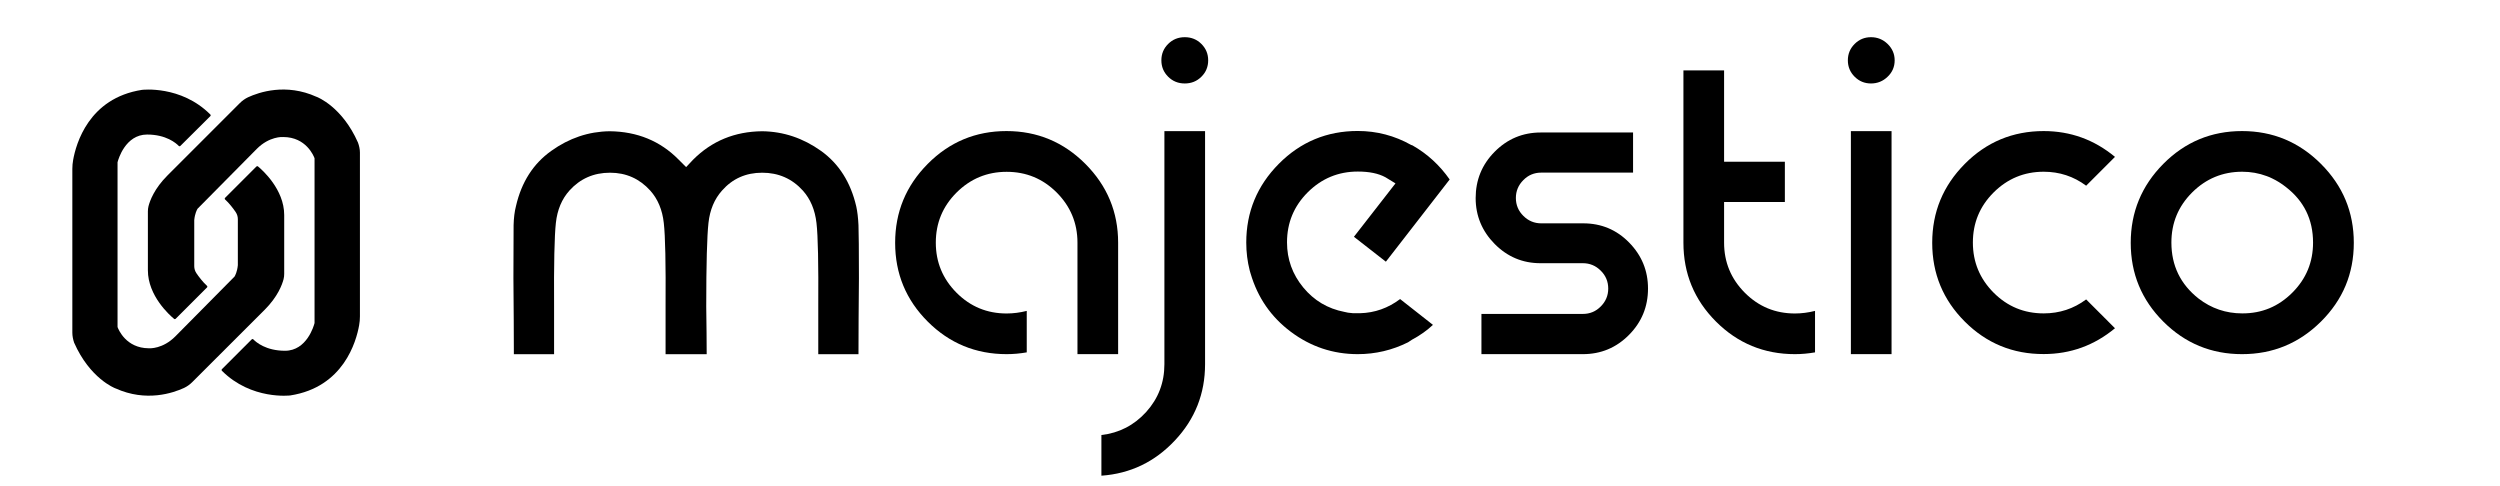
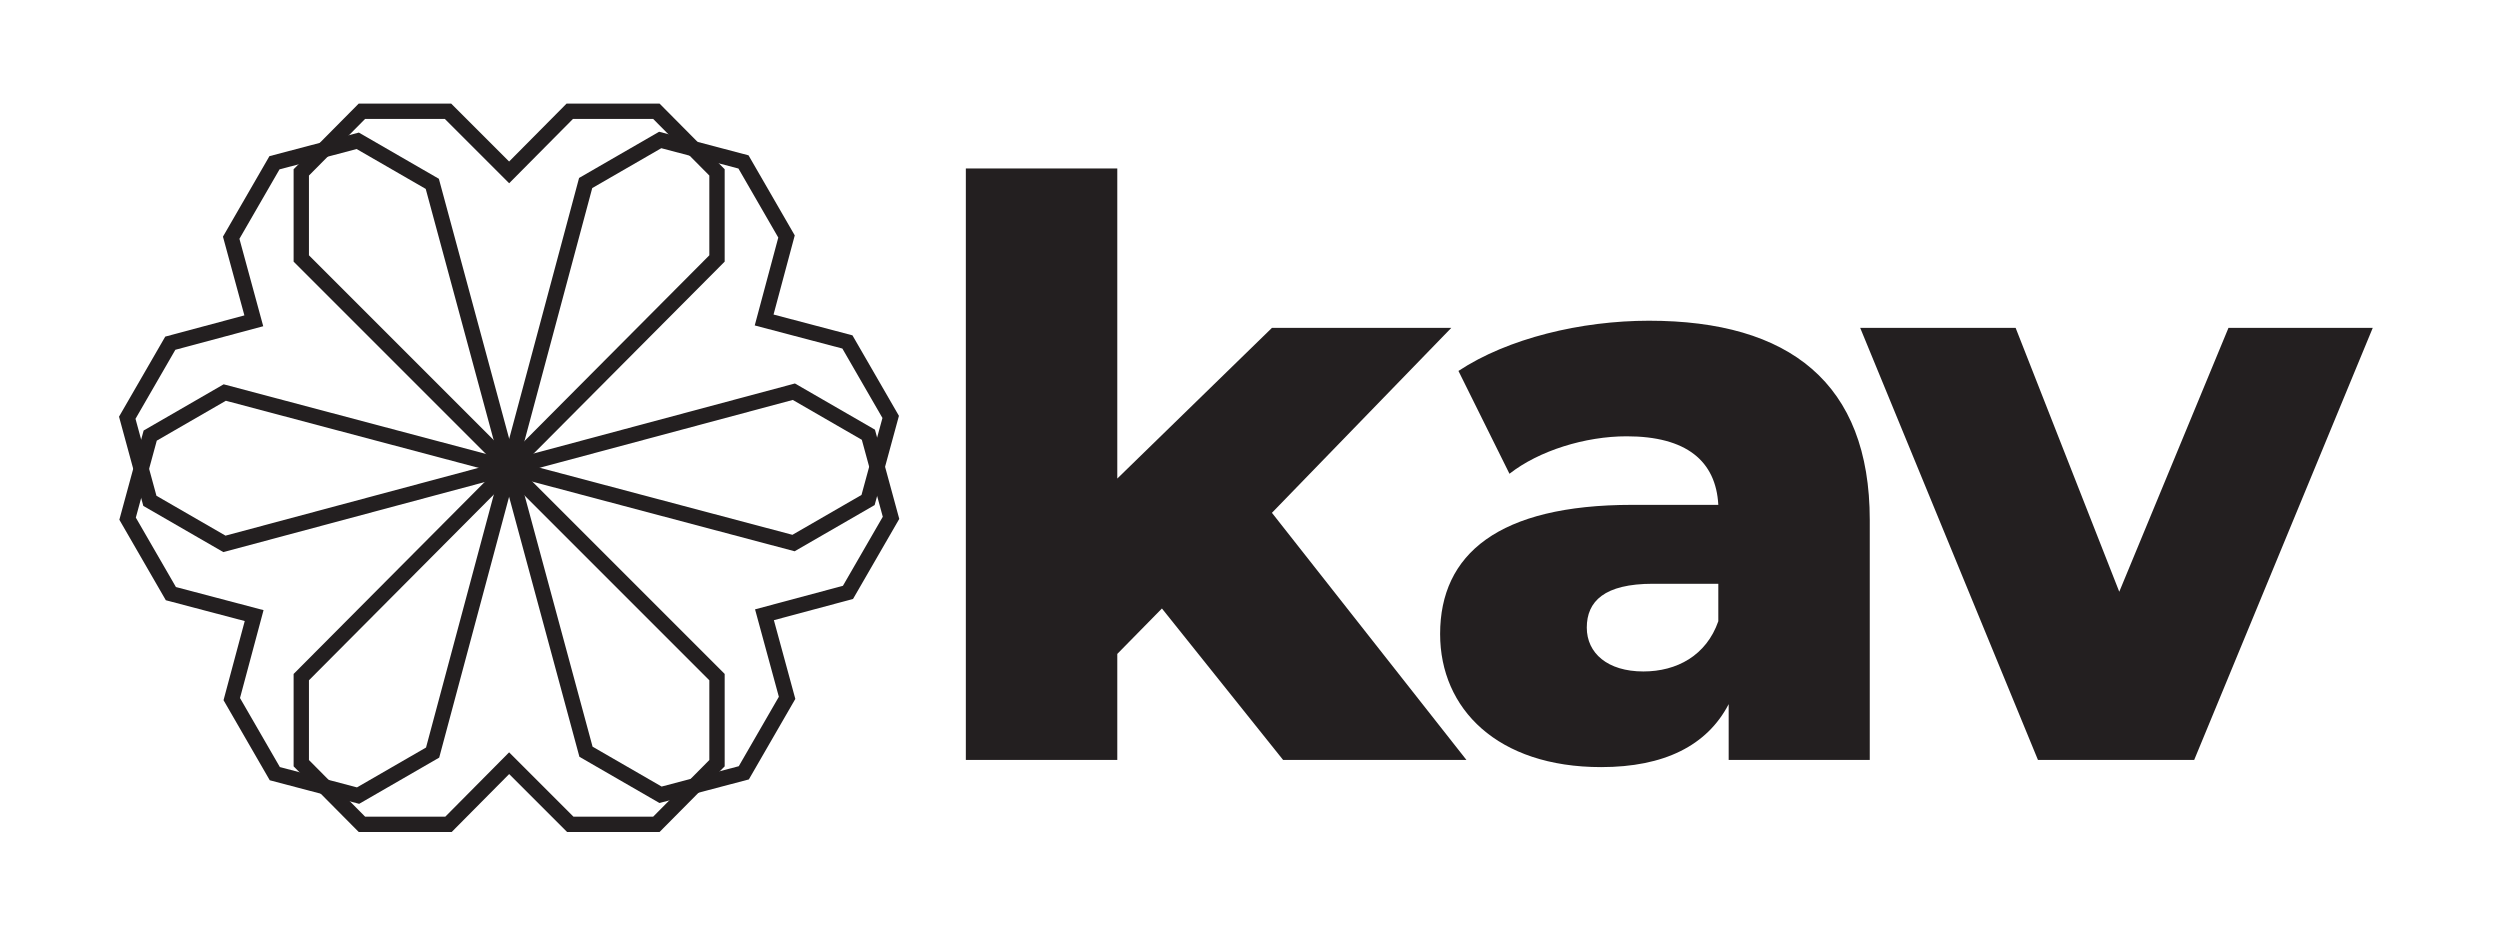
- <svg xmlns="http://www.w3.org/2000/svg" version="1.1" id="Layer_1" x="0px" y="0px" viewBox="0 0 2809.6 545.3" style="enable-background:new 0 0 2809.6 545.3;" xml:space="preserve">
-   <style type="text/css">
- 	.st0{enable-background:new    ;}
- </style>
-   <path d="M81.3,373.8v-184c0-3.4,0.3-6.7,0.9-10c3.2-18.1,17.5-69.5,77.3-78.8c0,0,43.7-5.5,76.9,27.7c0.5,0.5,0.5,1.3,0,1.8  L202.7,164c-0.5,0.5-1.3,0.5-1.8,0c-3-3.1-14.1-12.8-35.6-12.8c-24.6,0-32.5,28.4-33.1,30.8c0,0.1-0.1,0.2-0.1,0.3v185.1  c0,0.1,0,0.3,0.1,0.4c0.9,2.4,9.4,23.5,35,23.6h0.1c0.8,0.1,15.6,0.9,29.8-13.4l66.5-67.2c0.1-0.1,0.1-0.1,0.1-0.2  c0.5-0.8,2.9-5.1,3.6-12.6c0-0.1,0-0.1,0-0.1v-51.6c0-2.8-0.8-5.5-2.4-7.9c-2.4-3.6-7.5-10.3-11.9-14.2c-0.5-0.5-0.6-1.3-0.1-1.8  l35.3-35.3c0.4-0.4,1.2-0.5,1.7-0.1c5,4.1,29.5,25.9,29.5,54.6v66.2c0,2-0.2,3.9-0.7,5.9c-1.6,6.2-6.5,19.7-21.3,34.5L216,429.5  c-2.6,2.6-5.8,4.9-9.2,6.5c-12.2,5.6-42.5,16.1-76.9,0.5h-0.1c-1-0.4-28.7-11.1-46.5-51.4C82.1,381.5,81.3,377.7,81.3,373.8z" />
-   <path d="M404.5,171.5v184.1c0,3.4-0.3,6.7-0.9,10c-3.2,18.1-17.5,69.5-77.3,78.8c0,0-43.7,5.5-76.9-27.7c-0.5-0.5-0.5-1.3,0-1.8  l33.5-33.5c0.5-0.5,1.3-0.5,1.8,0c3,3.1,14.1,12.8,35.6,12.8c24.6,0,32.5-28.4,33.1-30.8c0-0.1,0.1-0.2,0.1-0.3V178  c0-0.1,0-0.3-0.1-0.4c-0.9-2.4-9.4-23.5-35-23.6h-0.1c-0.8-0.1-15.6-0.9-29.8,13.4L222,234.6c-0.1,0.1-0.1,0.1-0.1,0.2  c-0.5,0.8-2.9,5.1-3.6,12.6c0,0.1,0,0.1,0,0.1v51.6c0,2.8,0.8,5.5,2.4,7.9c2.4,3.6,7.5,10.3,11.9,14.2c0.5,0.5,0.6,1.3,0.1,1.8  l-35.3,35.3c-0.4,0.4-1.2,0.5-1.7,0.1c-5-4.1-29.5-25.9-29.5-54.6v-66.2c0-2,0.2-3.9,0.7-5.9c1.6-6.2,6.5-19.7,21.3-34.5l81.4-81.4  c2.6-2.6,5.8-4.9,9.2-6.5c12.2-5.6,42.5-16.1,76.9-0.5h0.1c1,0.4,28.7,11.1,46.5,51.4C403.6,163.8,404.5,167.6,404.5,171.5z" />
-   <g class="st0">
-     <path d="M902.3,214.2c-12.1-13.4-27.4-20.1-45.7-20.1c-18.4,0-33.4,6.7-45.2,20.1c-8.5,9.5-13.6,21.6-15.2,36.4   c-1.6,14.7-2.5,46-2.5,93.9c0.3,21.6,0.5,39.5,0.5,53.6H748c0-14.1,0-31.9,0-53.6c0.3-47.8-0.3-79.1-2-93.9   c-1.6-14.7-6.7-26.9-15.2-36.4c-12.1-13.4-27.2-20.1-45.2-20.1c-18.4,0-33.6,6.7-45.7,20.1c-8.5,9.5-13.6,21.6-15.2,36.4   c-1.6,14.7-2.3,46-2,93.9c0,22.3,0,40.1,0,53.6h-45.2c0-21.9-0.2-50.4-0.5-85.5c0-31.4,0.1-51.3,0.2-59.5   c0.2-8.2,1.1-15.4,2.7-21.6c6.2-26.9,19.4-47.5,39.6-61.9c20.1-14.4,42-21.8,65.6-22.1c31.1,0.3,57,11,77.6,31.9l8.4,8.4l7.9-8.4   c21-21,46.8-31.6,77.6-31.9c23.9,0.3,45.9,7.7,66.1,22.1c20.1,14.4,33.3,35.2,39.6,62.4c1.3,5.9,2.1,12.9,2.5,21.1   c0.3,8.2,0.5,28,0.5,59.5c-0.3,32.8-0.5,61.3-0.5,85.5h-45.2c0-13.4,0-31.3,0-53.6c0.3-47.8-0.3-79.1-2-93.9   C915.9,235.8,910.8,223.7,902.3,214.2z" />
-     <path d="M1256.6,272.7V398h-45.7V272.7c0-21.9-7.8-40.7-23.3-56.3c-15.6-15.6-34.3-23.3-56.3-23.3c-22,0-40.7,7.8-56.3,23.3   c-15.6,15.6-23.3,34.3-23.3,56.3c0,22,7.8,40.7,23.3,56.3c15.6,15.6,34.3,23.3,56.3,23.3c7.5,0,15.1-1,22.6-2.9V396   c-7.5,1.3-15.1,2-22.6,2c-34.7,0-64.3-12.2-88.7-36.6c-24.4-24.4-36.6-53.9-36.6-88.5c0-34.6,12.2-64.1,36.6-88.7   c24.4-24.6,53.9-36.9,88.5-36.9c34.6,0,64.1,12.3,88.7,36.9C1244.3,208.8,1256.6,238.3,1256.6,272.7z" />
-     <path d="M1354.3,147.4v261.9c0,33.1-11.3,61.7-33.9,85.7c-22.6,24.1-50.1,37.3-82.6,39.6v-45.7c20-2.3,36.8-11,50.4-26   c13.6-15.1,20.4-32.9,20.4-53.6V147.4H1354.3z M1312.8,86.2c-5.1-5.1-7.6-11.2-7.6-18.4c0-7.2,2.5-13.3,7.6-18.4   c5.1-5.1,11.3-7.6,18.7-7.6c7.4,0,13.6,2.5,18.7,7.6c5.1,5.1,7.6,11.2,7.6,18.4c0,7.2-2.5,13.4-7.6,18.4   c-5.1,5.1-11.3,7.6-18.7,7.6C1324.1,93.8,1317.9,91.3,1312.8,86.2z" />
-     <path d="M1573.5,336.1l36.9,29c-6.6,6.2-14.4,11.8-23.6,16.7l-4.4,2.9c-17.7,8.8-36.5,13.3-56.5,13.3c-27.8,0-52.9-8.4-75.2-25.1   c-22.3-16.7-37.3-38.5-45.2-65.4l-1-3.4c-2.6-10.2-3.9-20.6-3.9-31.5c0-34.4,12.2-63.9,36.6-88.5c24.4-24.6,54-36.9,88.7-36.9   c21.3,0,41.3,5.2,60,15.7l1.5,0.5c16.7,9.5,30.6,22.3,41.8,38.3l-71.7,92.4l-35.9-28l46.7-60l-11.3-6.9c-7.9-4.3-18.2-6.4-31-6.4   c-22,0-40.7,7.8-56.3,23.3c-15.6,15.6-23.3,34.3-23.3,56.3c0,19,6.1,35.9,18.2,50.6c12.1,14.7,27.5,23.9,46.2,27.5   c2.3,0.7,5.6,1.2,9.8,1.5c2.6,0,5.2,0,7.9,0C1545,351.6,1560.1,346.2,1573.5,336.1z" />
-     <path d="M1852.1,324.3c0,20.3-7.1,37.7-21.4,52.1c-14.3,14.4-31.5,21.6-51.8,21.6h-114v-45.2h114c7.9,0,14.6-2.8,20.1-8.4   c5.6-5.6,8.4-12.3,8.4-20.1s-2.8-14.6-8.4-20.1c-5.6-5.6-12.3-8.4-20.1-8.4h-45.2h-2.5c-20,0-37.1-7.2-51.4-21.6   c-14.2-14.4-21.4-31.6-21.4-51.6c0-20.3,7.1-37.7,21.4-52.1c14.3-14.4,31.5-21.6,51.8-21.6h103.7V194h-103.2   c-7.9,0-14.6,2.8-20.1,8.4c-5.6,5.6-8.4,12.3-8.4,20.1s2.8,14.6,8.4,20.1c5.6,5.6,12.3,8.4,20.1,8.4h45.2h2   c20.3,0,37.5,7.2,51.6,21.6C1845.1,287.1,1852.1,304.3,1852.1,324.3z" />
-     <path d="M2017.2,398c-34.7,0-64.3-12.2-88.7-36.6c-24.4-24.4-36.6-54-36.6-88.7V79.1h45.7v102.7h68.3V227h-68.3v45.7   c0,22,7.8,40.7,23.3,56.3c15.6,15.6,34.3,23.3,56.3,23.3c7.5,0,15.1-1,22.6-2.9V396C2032.3,397.3,2024.8,398,2017.2,398z" />
-     <path d="M2084.3,86.2c-5.1-5.1-7.6-11.2-7.6-18.4c0-7.2,2.5-13.3,7.6-18.4c5.1-5.1,11.2-7.6,18.4-7.6c7.2,0,13.4,2.5,18.7,7.6   c5.2,5.1,7.9,11.2,7.9,18.4c0,7.2-2.6,13.4-7.9,18.4c-5.2,5.1-11.5,7.6-18.7,7.6C2095.5,93.8,2089.4,91.3,2084.3,86.2z M2080.1,398   V147.4h45.7V398H2080.1z" />
-     <path d="M2208.1,361.4c-24.4-24.4-36.6-53.9-36.6-88.5c0-34.6,12.2-64.1,36.6-88.7c24.4-24.6,54-36.9,88.7-36.9   c30.1,0,56.8,9.7,80.1,29l-32.4,32.4c-14.1-10.5-30-15.7-47.7-15.7c-22,0-40.7,7.8-56.3,23.3c-15.6,15.6-23.3,34.3-23.3,56.3   c0,22,7.8,40.7,23.3,56.3c15.6,15.6,34.3,23.3,56.3,23.3c17.7,0,33.6-5.2,47.7-15.7l32.4,32.4c-23.3,19.3-50,29-80.1,29   C2262.1,398,2232.5,385.8,2208.1,361.4z" />
-     <path d="M2431.2,184.2c24.4-24.6,53.9-36.9,88.5-36.9c34.6,0,64.1,12.3,88.7,36.9c24.6,24.6,36.9,54.1,36.9,88.7   c0,34.6-12.3,64.1-36.9,88.5c-24.6,24.4-54.1,36.6-88.7,36.6c-34.6,0-64.1-12.2-88.5-36.6c-24.4-24.4-36.6-53.9-36.6-88.5   C2394.6,238.4,2406.8,208.8,2431.2,184.2z M2576.2,328.9c15.6-15.6,23.3-34.3,23.3-56.3c0-25.9-10.2-46.7-30.5-62.4   c-4.9-3.9-10.2-7.2-15.7-9.8c-2-1-3.9-1.8-5.9-2.5c-8.8-3.3-18-4.9-27.5-4.9c-22,0-40.7,7.8-56.3,23.3   c-15.6,15.6-23.3,34.3-23.3,56.3c0,25.9,10.2,46.9,30.5,62.9c14.4,11.1,30.8,16.7,49.1,16.7   C2541.9,352.3,2560.6,344.5,2576.2,328.9z" />
-   </g>
+ <svg xmlns="http://www.w3.org/2000/svg" id="a" viewBox="0 0 652 244">
+   <path d="M58.249,143.989l-20.873-12.051-6.335-23.269,12.055-20.881,20.641-5.531-5.591-20.536,12.122-20.996,23.318-6.148,20.87,12.049,20.756,76.739-76.964,20.623ZM40.803,129.298l18.011,10.398,71.49-19.156-19.277-71.274-18.014-10.4-20.114,5.303-10.456,18.109,6.208,22.804-22.919,6.141-10.394,18.003,5.465,20.071Z" fill="#231f20" stroke-width="0" />
+   <path d="M171.981,209.421l-20.87-12.049-20.756-76.739,76.964-20.623,20.873,12.051,6.335,23.269-12.056,20.881-20.641,5.531,5.591,20.536-12.122,20.996-23.318,6.148ZM154.541,194.733l18.014,10.4,20.114-5.303,10.456-18.109-6.209-22.804,22.92-6.141,10.395-18.003-5.465-20.071-18.011-10.398-71.491,19.156,19.278,71.274Z" fill="#231f20" stroke-width="0" />
+   <path d="M132.915,124.578l-56.341-56.341v-24.102l16.983-17.121h24.111l15.11,15.11,14.99-15.11h24.243l16.983,17.121v24.099l-56.08,56.344ZM80.573,66.58l52.334,52.335,52.086-52.332v-20.8l-14.649-14.768h-20.911l-16.644,16.778-16.779-16.778h-20.788l-14.649,14.768v20.797Z" fill="#231f20" stroke-width="0" />
+   <path d="M172.011,216.986h-24.111l-15.11-15.11-14.99,15.11h-24.243l-16.983-17.121v-24.099l56.08-56.344,56.341,56.341v24.102l-16.983,17.121ZM149.557,212.986h20.788l14.649-14.768v-20.797l-52.334-52.335-52.086,52.332v20.8l14.649,14.768h20.911l16.644-16.778,16.779,16.778Z" fill="#231f20" stroke-width="0" />
+   <path d="M207.235,143.771l-76.835-20.395,20.623-76.964,20.873-12.051,23.319,6.148,12.056,20.881-5.531,20.641,20.58,5.426,12.122,20.996-6.335,23.269-20.87,12.05ZM135.301,120.538l71.364,18.942,18.014-10.4,5.465-20.071-10.456-18.109-22.853-6.025,6.141-22.919-10.394-18.003-20.115-5.303-18.011,10.398-19.156,71.491Z" fill="#231f20" stroke-width="0" />
+   <path d="M93.672,209.639l-23.319-6.148-12.056-20.881,5.531-20.641-20.58-5.426-12.122-20.996,6.334-23.269,20.87-12.05,76.836,20.395-20.623,76.964-20.873,12.051ZM72.984,200.048l20.115,5.303,18.011-10.398,19.156-71.491-71.364-18.942-18.014,10.4-5.464,20.071,10.456,18.109,22.853,6.025-6.141,22.919,10.394,18.003Z" fill="#231f20" stroke-width="0" />
+   <path d="M303.031,158.691l-11.642,11.85v27.649h-39.498V43.938h39.498v80.868l40.33-39.291h46.774l-46.774,48.229,50.724,64.445h-47.814l-31.599-39.499Z" fill="#231f20" stroke-width="0" />
+   <path d="M487.634,135.616v62.574h-36.796v-14.553c-5.613,10.811-16.839,16.424-33.262,16.424-27.025,0-41.993-15.176-41.993-34.718,0-20.788,15.176-33.677,50.101-33.677h22.452c-.624-11.434-8.315-17.879-23.907-17.879-10.811,0-22.867,3.742-30.56,9.771l-13.305-26.817c12.89-8.523,32.015-13.097,49.685-13.097,36.588,0,57.585,16.215,57.585,51.971ZM448.136,162.018v-9.771h-17.047c-12.681,0-17.255,4.574-17.255,11.434,0,6.652,5.405,11.435,14.76,11.435,8.731,0,16.424-4.158,19.542-13.098Z" fill="#231f20" stroke-width="0" />
+   <path d="M618.811,85.516l-46.566,112.675h-40.746l-46.358-112.675h40.538l27.025,68.811,28.48-68.811h37.627Z" fill="#231f20" stroke-width="0" />
</svg>
